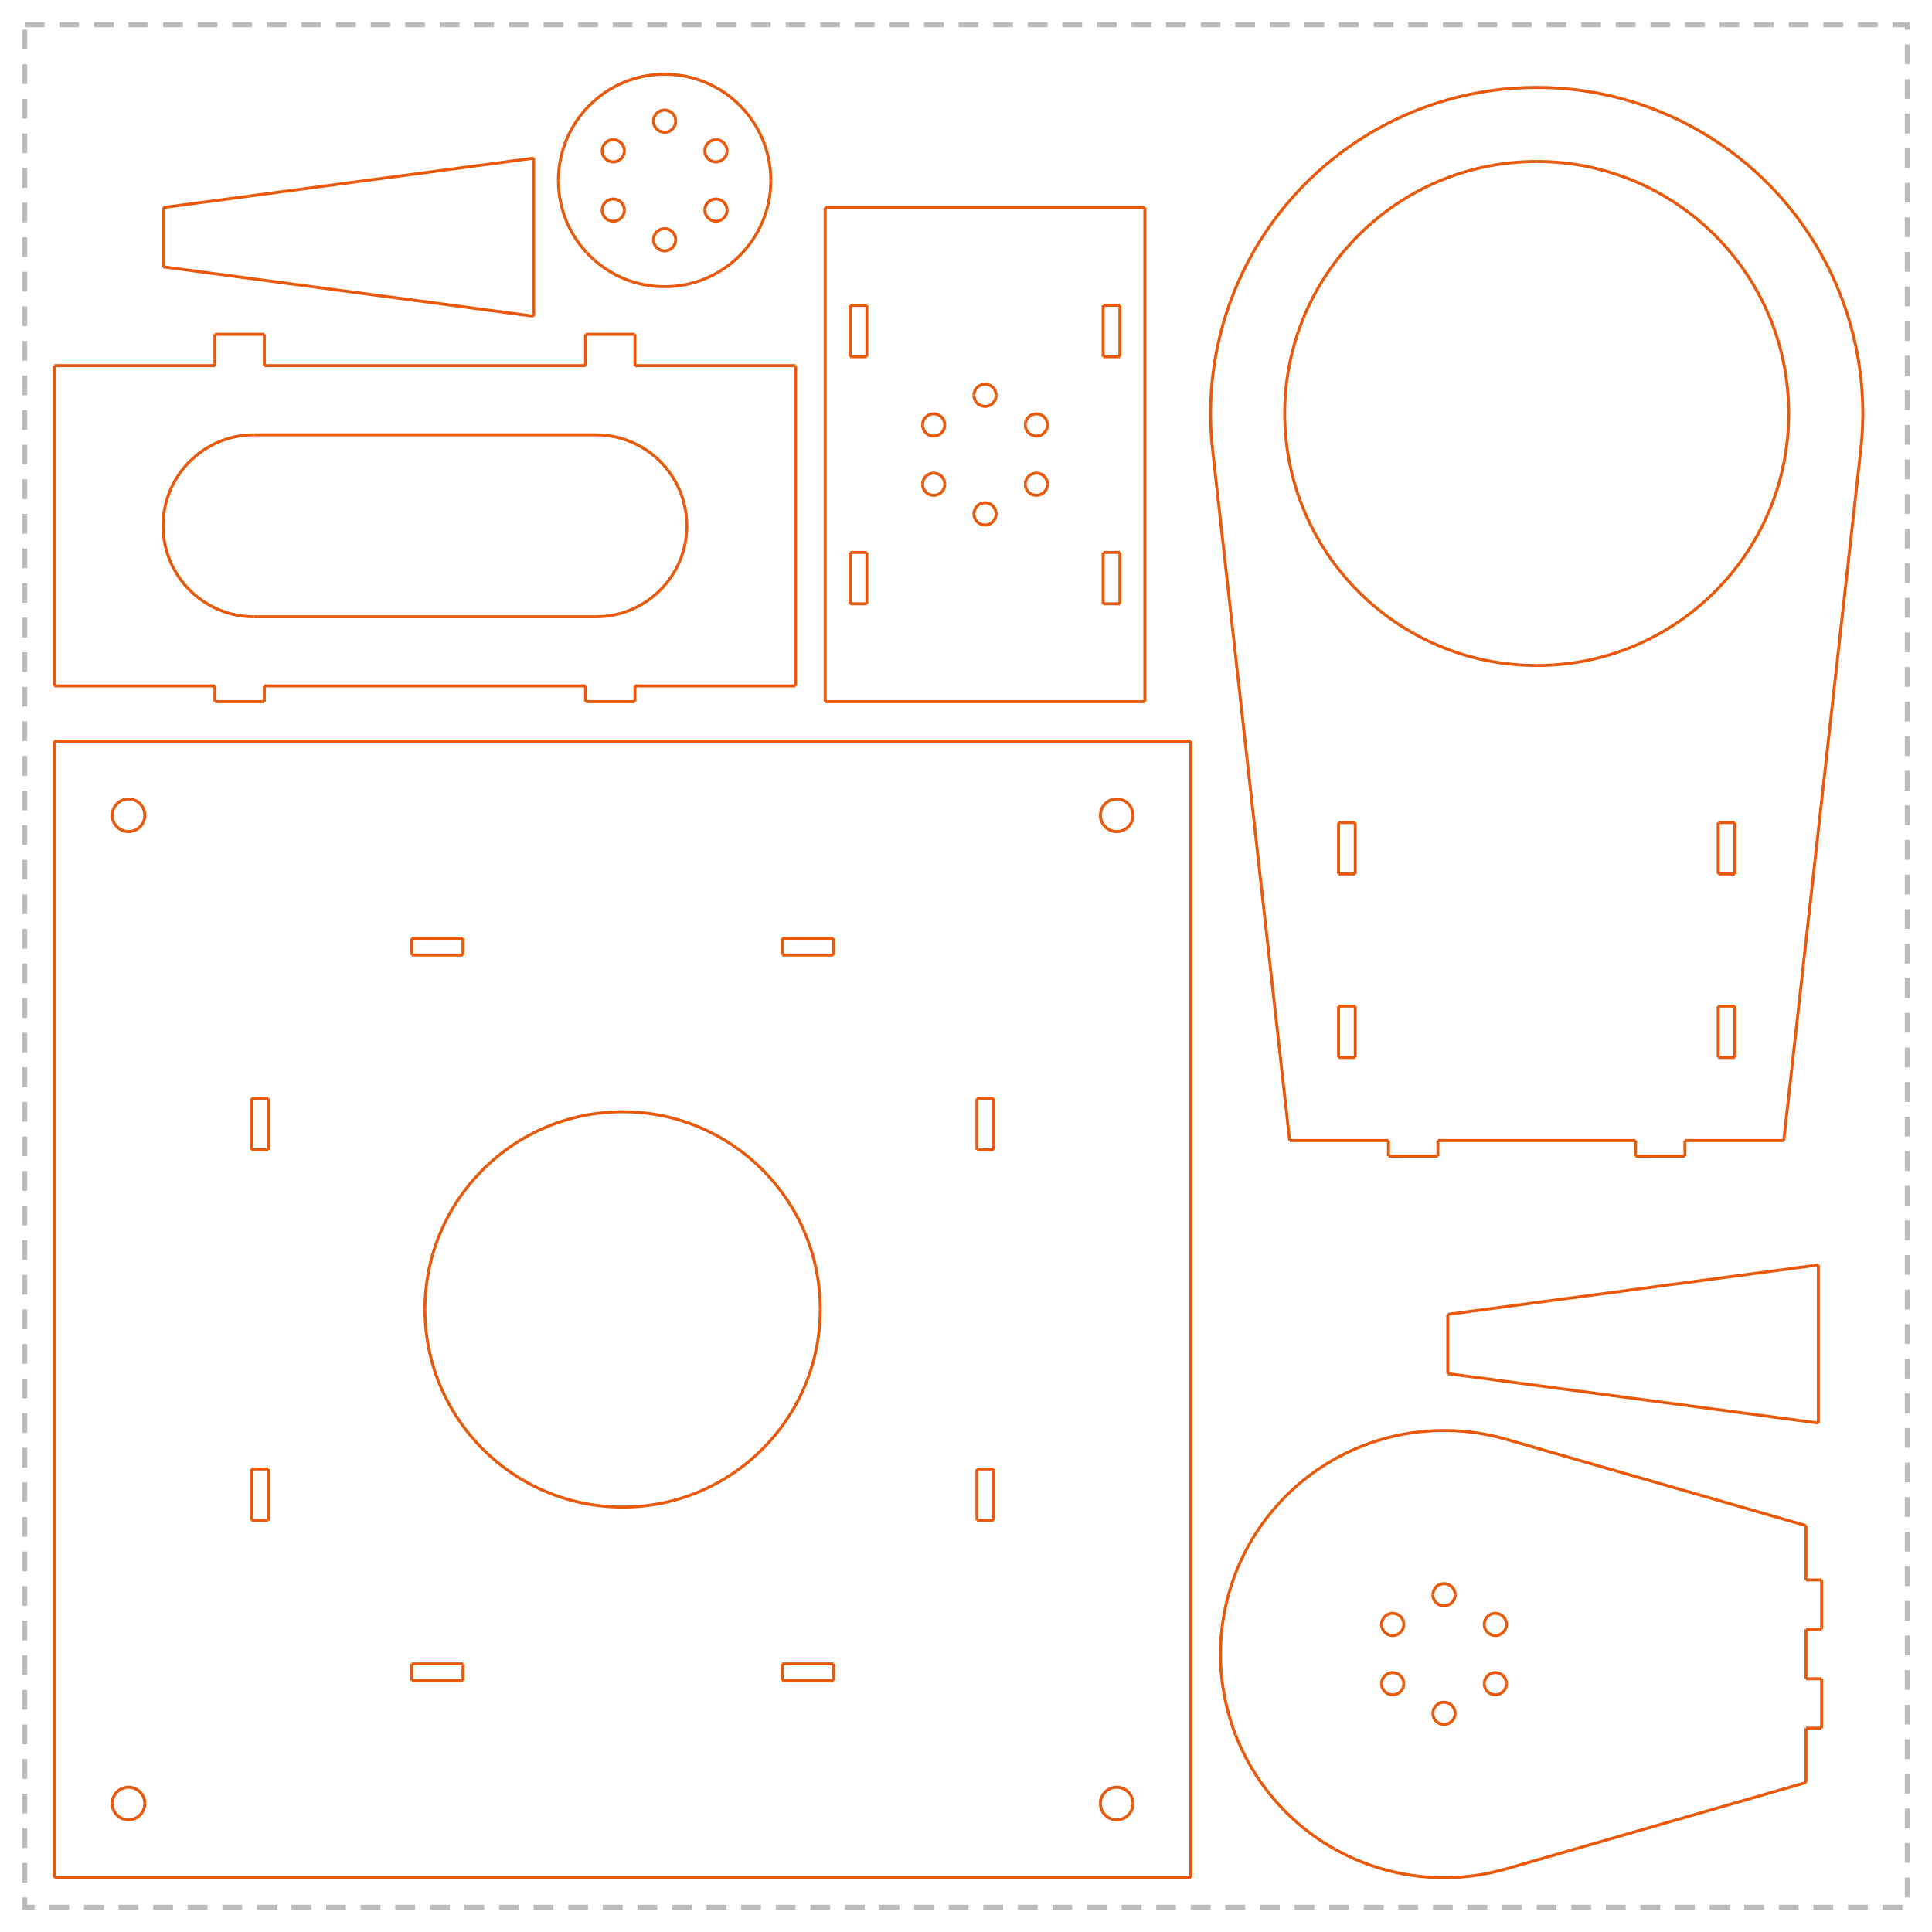
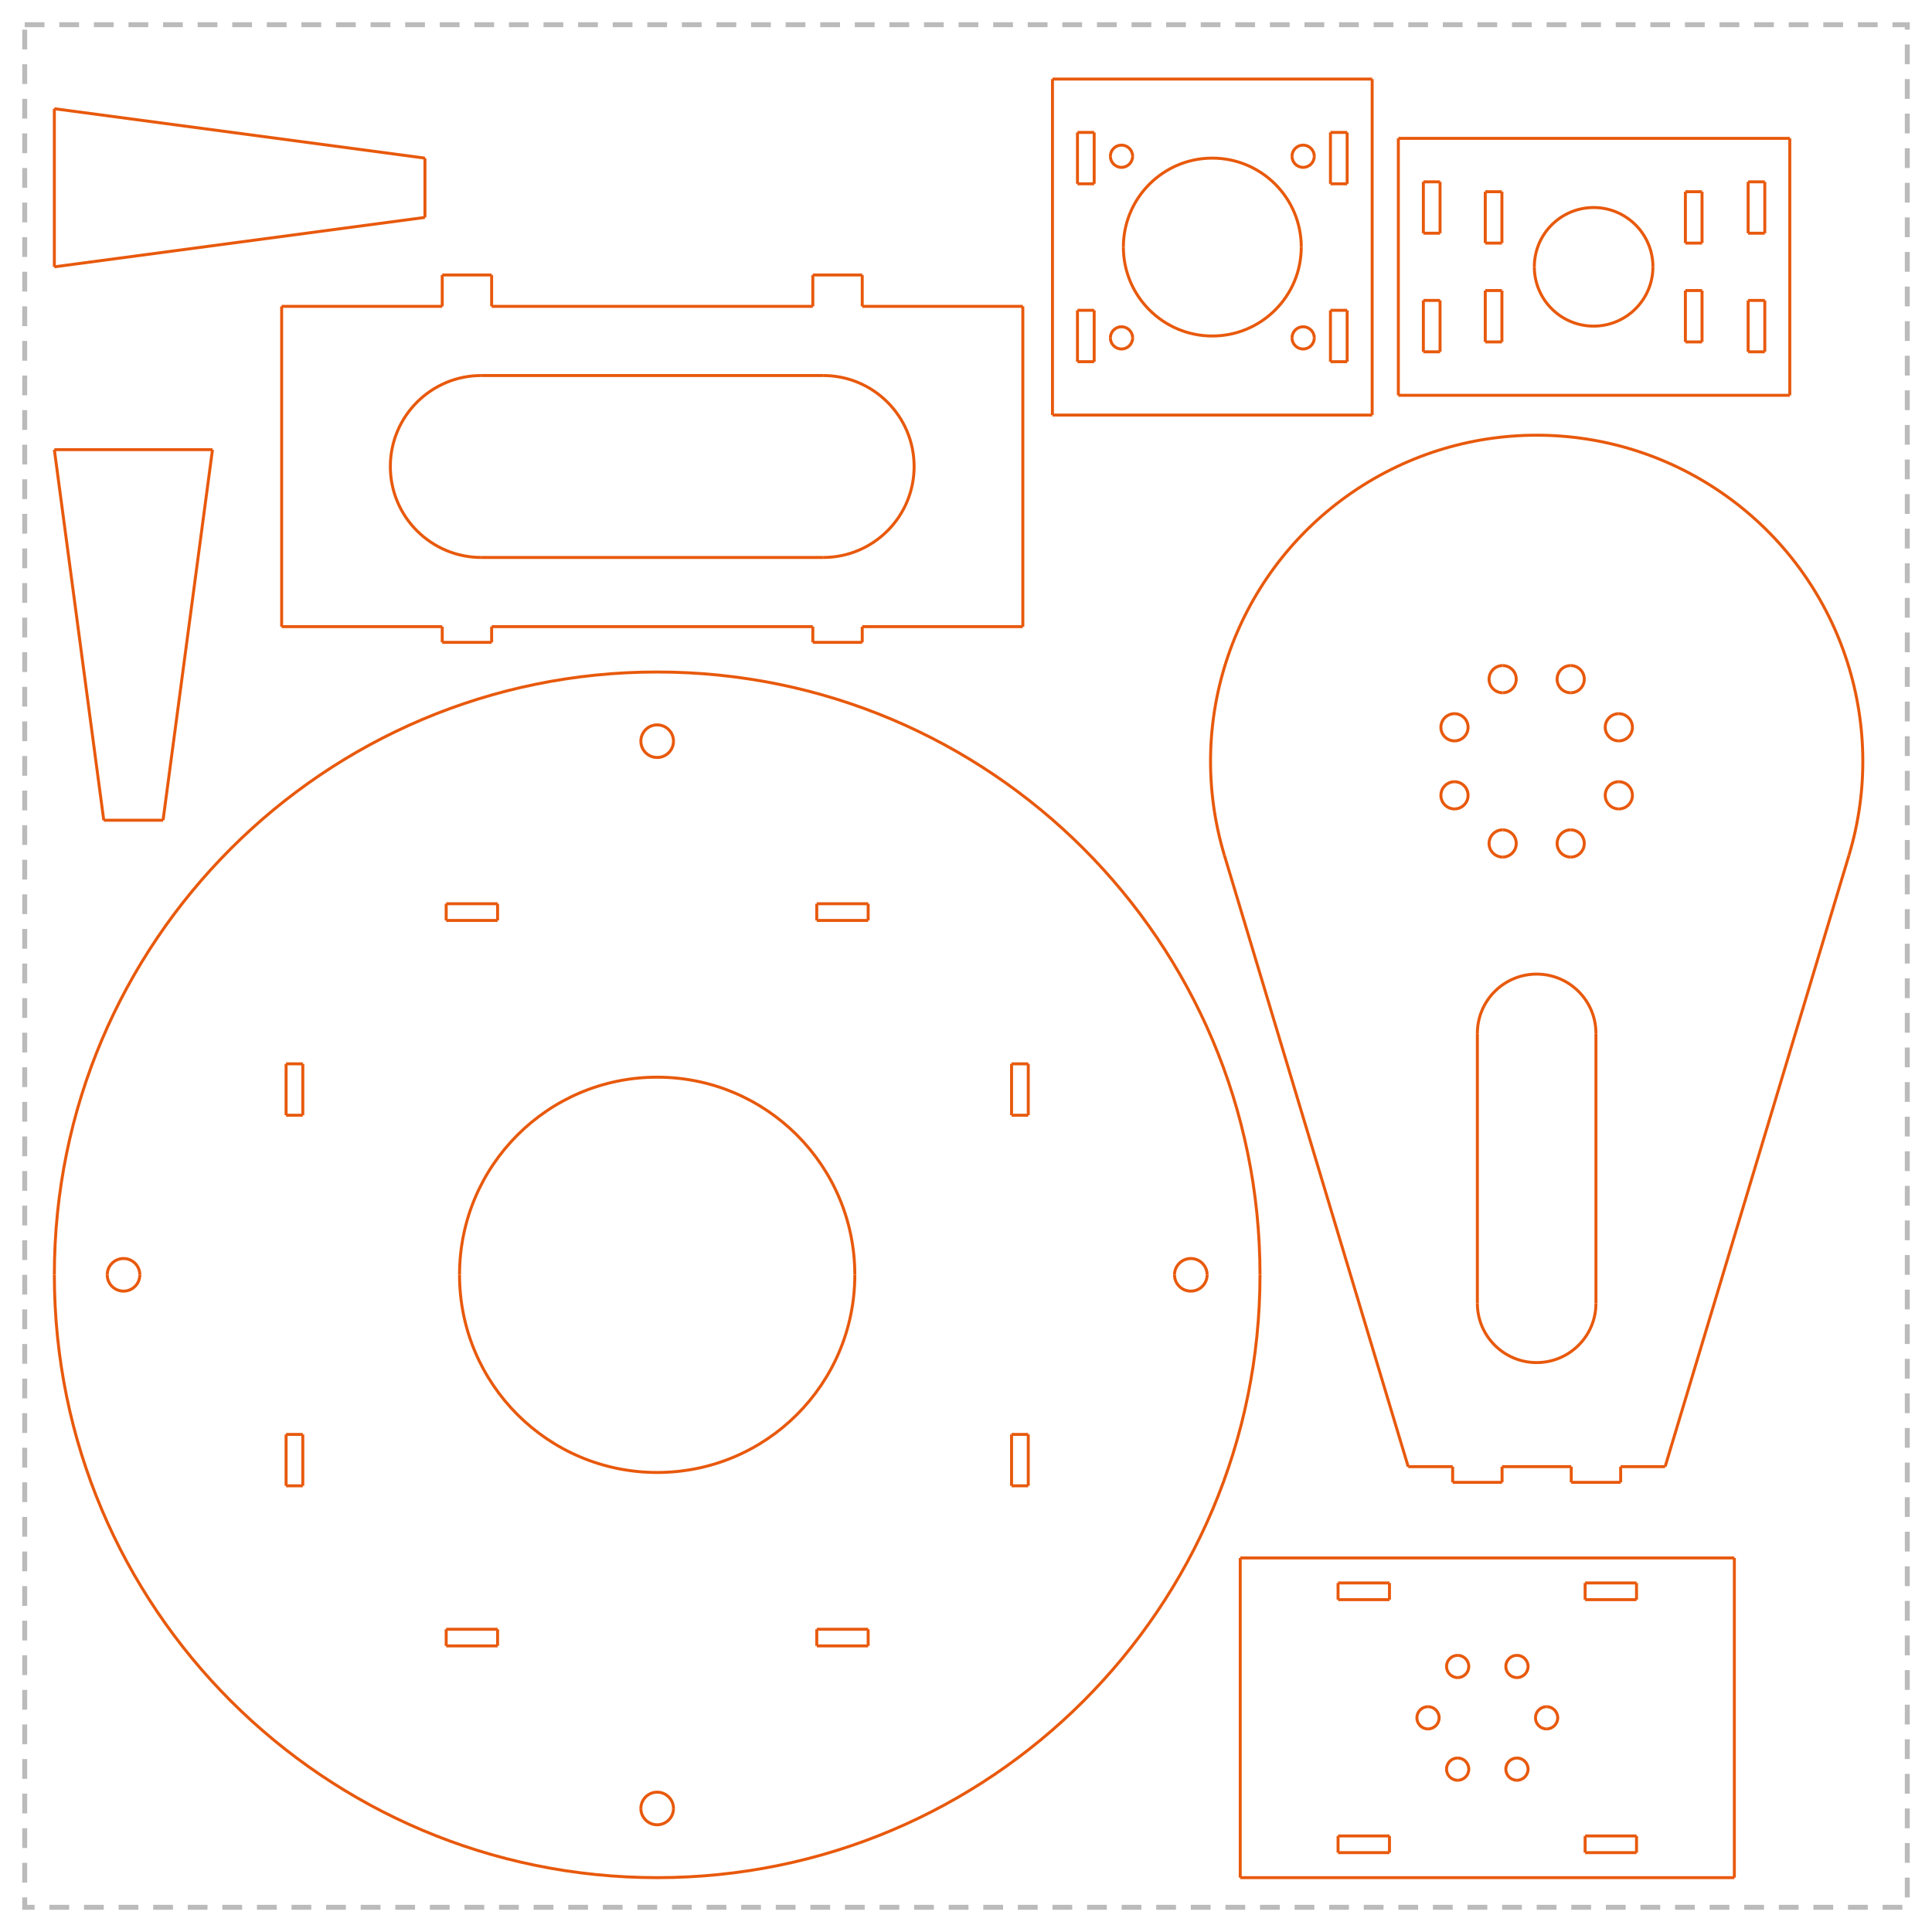
<svg xmlns="http://www.w3.org/2000/svg" viewBox="-5 -5 391 391" width="391mm" height="391mm">
  <rect x="0" y="0" width="381" height="381" fill="none" stroke="#bbb" stroke-dasharray="4 3" />
  <g fill="none" stroke="#e8590c" stroke-width="0.6">
-     <line x1="6.00" y1="375.00" x2="236.00" y2="375.00" />
-     <line x1="236.00" y1="375.00" x2="236.00" y2="145.00" />
-     <line x1="236.00" y1="145.00" x2="6.00" y2="145.00" />
-     <line x1="6.00" y1="145.00" x2="6.00" y2="375.00" />
-     <line x1="192.72" y1="302.70" x2="196.10" y2="302.70" />
-     <line x1="196.10" y1="302.70" x2="196.10" y2="292.30" />
-     <line x1="196.10" y1="292.30" x2="192.72" y2="292.30" />
-     <line x1="192.72" y1="292.30" x2="192.72" y2="302.70" />
-     <line x1="192.72" y1="227.70" x2="196.10" y2="227.70" />
-     <line x1="196.10" y1="227.70" x2="196.10" y2="217.30" />
-     <line x1="196.10" y1="217.30" x2="192.72" y2="217.30" />
-     <line x1="192.72" y1="217.30" x2="192.72" y2="227.70" />
-     <line x1="45.90" y1="302.70" x2="49.28" y2="302.70" />
-     <line x1="49.28" y1="302.70" x2="49.28" y2="292.30" />
-     <line x1="49.28" y1="292.30" x2="45.90" y2="292.30" />
-     <line x1="45.90" y1="292.30" x2="45.90" y2="302.70" />
-     <line x1="45.90" y1="227.70" x2="49.28" y2="227.70" />
-     <line x1="49.28" y1="227.70" x2="49.28" y2="217.30" />
-     <line x1="49.28" y1="217.30" x2="45.90" y2="217.30" />
-     <line x1="45.90" y1="217.30" x2="45.90" y2="227.70" />
-     <line x1="78.30" y1="188.28" x2="88.70" y2="188.28" />
-     <line x1="88.70" y1="188.28" x2="88.70" y2="184.90" />
-     <line x1="88.70" y1="184.90" x2="78.30" y2="184.90" />
-     <line x1="78.30" y1="184.90" x2="78.30" y2="188.28" />
-     <line x1="153.30" y1="188.28" x2="163.70" y2="188.28" />
-     <line x1="163.70" y1="188.28" x2="163.70" y2="184.90" />
-     <line x1="163.70" y1="184.90" x2="153.30" y2="184.90" />
-     <line x1="153.30" y1="184.90" x2="153.30" y2="188.28" />
-     <line x1="78.30" y1="335.10" x2="88.70" y2="335.10" />
-     <line x1="88.70" y1="335.10" x2="88.70" y2="331.73" />
-     <line x1="88.70" y1="331.73" x2="78.30" y2="331.73" />
-     <line x1="78.30" y1="331.73" x2="78.30" y2="335.10" />
-     <line x1="153.30" y1="335.10" x2="163.70" y2="335.10" />
-     <line x1="163.70" y1="335.10" x2="163.70" y2="331.73" />
-     <line x1="163.70" y1="331.73" x2="153.30" y2="331.73" />
-     <line x1="153.30" y1="331.73" x2="153.30" y2="335.10" />
-     <path d="M 224.30 160.00 A 3.30 3.30 0 0 0 217.70 160.00" />
-     <path d="M 217.70 160.00 A 3.30 3.30 0 0 0 224.30 160.00" />
-     <path d="M 224.30 360.00 A 3.30 3.30 0 0 0 217.70 360.00" />
-     <path d="M 217.70 360.00 A 3.30 3.30 0 0 0 224.30 360.00" />
-     <path d="M 24.30 160.00 A 3.30 3.30 0 0 0 17.70 160.00" />
-     <path d="M 17.70 160.00 A 3.30 3.30 0 0 0 24.30 160.00" />
-     <path d="M 24.30 360.00 A 3.30 3.30 0 0 0 17.70 360.00" />
-     <path d="M 17.70 360.00 A 3.30 3.30 0 0 0 24.30 360.00" />
-     <path d="M 161.00 260.00 A 40.00 40.00 0 0 0 81.00 260.00" />
-     <path d="M 81.00 260.00 A 40.00 40.00 0 0 0 161.00 260.00" />
-     <line x1="256.00" y1="225.82" x2="276.00" y2="225.82" />
-     <line x1="276.00" y1="225.82" x2="276.00" y2="229.00" />
-     <line x1="276.00" y1="229.00" x2="286.00" y2="229.00" />
-     <line x1="286.00" y1="229.00" x2="286.00" y2="225.82" />
-     <line x1="286.00" y1="225.82" x2="326.00" y2="225.82" />
-     <line x1="326.00" y1="225.82" x2="326.00" y2="229.00" />
-     <line x1="326.00" y1="229.00" x2="336.00" y2="229.00" />
-     <line x1="336.00" y1="229.00" x2="336.00" y2="225.82" />
-     <line x1="336.00" y1="225.82" x2="356.00" y2="225.82" />
-     <line x1="356.00" y1="225.82" x2="371.59" y2="85.99" />
-     <path d="M 371.59 85.99 A 66.00 66.00 0 1 0 240.40 85.99" />
-     <line x1="240.40" y1="85.99" x2="256.00" y2="225.82" />
-     <path d="M 306.00 129.68 A 51.00 51.00 0 0 0 306.00 27.68" />
-     <path d="M 306.00 27.68 A 51.00 51.00 0 0 0 306.00 129.68" />
-     <line x1="342.72" y1="198.62" x2="342.72" y2="209.02" />
-     <line x1="342.72" y1="209.02" x2="346.10" y2="209.02" />
-     <line x1="346.10" y1="209.02" x2="346.10" y2="198.62" />
-     <line x1="346.10" y1="198.62" x2="342.72" y2="198.62" />
-     <line x1="342.72" y1="161.48" x2="342.72" y2="171.88" />
-     <line x1="342.72" y1="171.88" x2="346.10" y2="171.88" />
-     <line x1="346.10" y1="171.88" x2="346.10" y2="161.48" />
-     <line x1="346.10" y1="161.48" x2="342.72" y2="161.48" />
-     <line x1="265.90" y1="198.62" x2="265.90" y2="209.02" />
-     <line x1="265.90" y1="209.02" x2="269.27" y2="209.02" />
-     <line x1="269.27" y1="209.02" x2="269.27" y2="198.62" />
-     <line x1="269.27" y1="198.62" x2="265.90" y2="198.62" />
-     <line x1="265.90" y1="161.48" x2="265.90" y2="171.88" />
-     <line x1="265.90" y1="171.88" x2="269.27" y2="171.88" />
-     <line x1="269.27" y1="171.88" x2="269.27" y2="161.48" />
-     <line x1="269.27" y1="161.48" x2="265.90" y2="161.48" />
-     <line x1="6.00" y1="133.82" x2="38.50" y2="133.82" />
-     <line x1="38.50" y1="133.82" x2="38.50" y2="137.00" />
-     <line x1="38.50" y1="137.00" x2="48.50" y2="137.00" />
-     <line x1="48.50" y1="137.00" x2="48.50" y2="133.82" />
-     <line x1="48.50" y1="133.82" x2="113.50" y2="133.82" />
-     <line x1="113.50" y1="133.82" x2="113.50" y2="137.00" />
-     <line x1="113.50" y1="137.00" x2="123.50" y2="137.00" />
-     <line x1="123.50" y1="137.00" x2="123.50" y2="133.82" />
-     <line x1="123.50" y1="133.82" x2="156.00" y2="133.82" />
-     <line x1="156.00" y1="133.82" x2="156.00" y2="69.00" />
-     <line x1="156.00" y1="69.00" x2="123.50" y2="69.00" />
-     <line x1="123.50" y1="69.00" x2="123.50" y2="62.65" />
-     <line x1="123.50" y1="62.65" x2="113.50" y2="62.65" />
-     <line x1="113.50" y1="62.65" x2="113.50" y2="69.00" />
-     <line x1="113.50" y1="69.00" x2="48.50" y2="69.00" />
-     <line x1="48.50" y1="69.00" x2="48.50" y2="62.65" />
-     <line x1="48.50" y1="62.65" x2="38.50" y2="62.65" />
-     <line x1="38.50" y1="62.65" x2="38.50" y2="69.00" />
-     <line x1="38.50" y1="69.00" x2="6.00" y2="69.00" />
-     <line x1="6.00" y1="69.00" x2="6.00" y2="133.82" />
-     <line x1="46.41" y1="83.00" x2="115.59" y2="83.00" />
-     <path d="M 115.59 83.00 A 18.41 18.41 0 0 1 115.59 119.82" />
-     <line x1="115.59" y1="119.82" x2="46.41" y2="119.82" />
-     <path d="M 46.41 119.82 A 18.41 18.41 0 0 1 46.41 83.00" />
-     <line x1="360.49" y1="355.75" x2="360.49" y2="344.75" />
-     <line x1="360.49" y1="344.75" x2="363.66" y2="344.75" />
-     <line x1="363.66" y1="344.75" x2="363.66" y2="334.75" />
-     <line x1="363.66" y1="334.75" x2="360.49" y2="334.75" />
-     <line x1="360.49" y1="334.75" x2="360.49" y2="324.75" />
-     <line x1="360.49" y1="324.75" x2="363.66" y2="324.75" />
-     <line x1="363.66" y1="324.75" x2="363.66" y2="314.75" />
-     <line x1="363.66" y1="314.75" x2="360.49" y2="314.75" />
-     <line x1="360.49" y1="314.75" x2="360.49" y2="303.75" />
-     <line x1="360.49" y1="303.75" x2="299.76" y2="286.27" />
-     <path d="M 299.76 286.27 A 45.25 45.25 0 1 0 299.76 373.24" />
-     <line x1="299.76" y1="373.24" x2="360.49" y2="355.75" />
-     <path d="M 299.88 323.75 A 2.25 2.25 0 0 0 295.38 323.75" />
-     <path d="M 295.38 323.75 A 2.25 2.25 0 0 0 299.88 323.75" />
-     <path d="M 289.49 317.75 A 2.25 2.25 0 0 0 284.99 317.75" />
-     <path d="M 284.99 317.75 A 2.25 2.25 0 0 0 289.49 317.75" />
-     <path d="M 279.10 323.75 A 2.25 2.25 0 0 0 274.60 323.75" />
-     <path d="M 274.60 323.75 A 2.25 2.25 0 0 0 279.10 323.75" />
-     <path d="M 279.10 335.75 A 2.25 2.25 0 0 0 274.60 335.75" />
-     <path d="M 274.60 335.75 A 2.25 2.25 0 0 0 279.10 335.75" />
-     <path d="M 289.49 341.75 A 2.25 2.25 0 0 0 284.99 341.75" />
-     <path d="M 284.99 341.75 A 2.25 2.25 0 0 0 289.49 341.75" />
-     <path d="M 299.88 335.75 A 2.25 2.25 0 0 0 295.38 335.75" />
-     <path d="M 295.38 335.75 A 2.25 2.25 0 0 0 299.88 335.75" />
-     <line x1="162.00" y1="137.00" x2="226.70" y2="137.00" />
-     <line x1="226.70" y1="137.00" x2="226.70" y2="37.00" />
-     <line x1="226.70" y1="37.00" x2="162.00" y2="37.00" />
-     <line x1="162.00" y1="37.00" x2="162.00" y2="137.00" />
-     <path d="M 206.99 81.00 A 2.25 2.25 0 0 0 202.49 81.00" />
-     <path d="M 202.49 81.00 A 2.25 2.25 0 0 0 206.99 81.00" />
-     <path d="M 196.60 75.00 A 2.25 2.25 0 0 0 192.10 75.00" />
-     <path d="M 192.10 75.00 A 2.25 2.25 0 0 0 196.60 75.00" />
-     <path d="M 186.21 81.00 A 2.25 2.25 0 0 0 181.71 81.00" />
-     <path d="M 181.71 81.00 A 2.25 2.25 0 0 0 186.21 81.00" />
-     <path d="M 186.21 93.00 A 2.25 2.25 0 0 0 181.71 93.00" />
-     <path d="M 181.71 93.00 A 2.25 2.25 0 0 0 186.21 93.00" />
-     <path d="M 196.60 99.00 A 2.25 2.25 0 0 0 192.10 99.00" />
-     <path d="M 192.10 99.00 A 2.25 2.25 0 0 0 196.60 99.00" />
-     <path d="M 206.99 93.00 A 2.25 2.25 0 0 0 202.49 93.00" />
-     <path d="M 202.49 93.00 A 2.25 2.25 0 0 0 206.99 93.00" />
-     <line x1="218.26" y1="117.20" x2="221.64" y2="117.20" />
-     <line x1="221.64" y1="117.20" x2="221.64" y2="106.80" />
-     <line x1="221.64" y1="106.80" x2="218.26" y2="106.80" />
-     <line x1="218.26" y1="106.80" x2="218.26" y2="117.20" />
-     <line x1="218.26" y1="67.20" x2="221.64" y2="67.20" />
-     <line x1="221.64" y1="67.20" x2="221.64" y2="56.80" />
-     <line x1="221.64" y1="56.80" x2="218.26" y2="56.80" />
-     <line x1="218.26" y1="56.80" x2="218.26" y2="67.20" />
-     <line x1="167.06" y1="117.20" x2="170.44" y2="117.20" />
-     <line x1="170.44" y1="117.20" x2="170.44" y2="106.80" />
-     <line x1="170.44" y1="106.80" x2="167.06" y2="106.80" />
-     <line x1="167.06" y1="106.80" x2="167.06" y2="117.20" />
-     <line x1="167.06" y1="67.20" x2="170.44" y2="67.20" />
-     <line x1="170.44" y1="67.20" x2="170.44" y2="56.80" />
-     <line x1="170.44" y1="56.80" x2="167.06" y2="56.80" />
-     <line x1="167.06" y1="56.80" x2="167.06" y2="67.20" />
-     <line x1="363.00" y1="251.00" x2="288.00" y2="261.00" />
-     <line x1="288.00" y1="261.00" x2="288.00" y2="273.00" />
-     <line x1="288.00" y1="273.00" x2="363.00" y2="283.00" />
-     <line x1="363.00" y1="283.00" x2="363.00" y2="251.00" />
-     <line x1="103.00" y1="27.00" x2="28.00" y2="37.00" />
-     <line x1="28.00" y1="37.00" x2="28.00" y2="49.00" />
-     <line x1="28.00" y1="49.00" x2="103.00" y2="59.00" />
-     <line x1="103.00" y1="59.00" x2="103.00" y2="27.00" />
-     <path d="M 151.00 31.52 A 21.50 21.50 0 0 0 108.00 31.52" />
-     <path d="M 108.00 31.52 A 21.50 21.50 0 0 0 151.00 31.52" />
-     <path d="M 142.14 25.52 A 2.25 2.25 0 0 0 137.64 25.52" />
-     <path d="M 137.64 25.52 A 2.25 2.25 0 0 0 142.14 25.52" />
-     <path d="M 131.75 19.52 A 2.25 2.25 0 0 0 127.25 19.52" />
-     <path d="M 127.25 19.52 A 2.25 2.25 0 0 0 131.75 19.52" />
-     <path d="M 121.36 25.52 A 2.25 2.25 0 0 0 116.86 25.52" />
-     <path d="M 116.86 25.52 A 2.25 2.25 0 0 0 121.36 25.52" />
-     <path d="M 121.36 37.52 A 2.25 2.25 0 0 0 116.86 37.52" />
-     <path d="M 116.86 37.52 A 2.25 2.25 0 0 0 121.36 37.52" />
-     <path d="M 131.75 43.52 A 2.25 2.25 0 0 0 127.25 43.52" />
-     <path d="M 127.25 43.52 A 2.25 2.25 0 0 0 131.75 43.52" />
-     <path d="M 142.14 37.52 A 2.25 2.25 0 0 0 137.64 37.52" />
-     <path d="M 137.64 37.52 A 2.25 2.25 0 0 0 142.14 37.52" />
+     <path d="M 250.00 253.00 A 122.00 122.00 0 0 0 6.00 253.00" />
+     <path d="M 6.00 253.00 A 122.00 122.00 0 0 0 250.00 253.00" />
+     <line x1="199.72" y1="295.70" x2="203.10" y2="295.70" />
+     <line x1="203.10" y1="295.70" x2="203.10" y2="285.30" />
+     <line x1="203.10" y1="285.30" x2="199.72" y2="285.30" />
+     <line x1="199.72" y1="285.30" x2="199.72" y2="295.70" />
+     <line x1="199.72" y1="220.70" x2="203.10" y2="220.70" />
+     <line x1="203.10" y1="220.70" x2="203.10" y2="210.30" />
+     <line x1="203.10" y1="210.30" x2="199.72" y2="210.30" />
+     <line x1="199.72" y1="210.30" x2="199.72" y2="220.70" />
+     <line x1="52.90" y1="295.70" x2="56.28" y2="295.70" />
+     <line x1="56.28" y1="295.70" x2="56.28" y2="285.30" />
+     <line x1="56.28" y1="285.30" x2="52.90" y2="285.30" />
+     <line x1="52.90" y1="285.30" x2="52.90" y2="295.70" />
+     <line x1="52.90" y1="220.70" x2="56.28" y2="220.70" />
+     <line x1="56.28" y1="220.70" x2="56.28" y2="210.30" />
+     <line x1="56.28" y1="210.30" x2="52.90" y2="210.30" />
+     <line x1="52.90" y1="210.30" x2="52.90" y2="220.70" />
+     <line x1="85.30" y1="181.28" x2="95.70" y2="181.28" />
+     <line x1="95.70" y1="181.28" x2="95.70" y2="177.90" />
+     <line x1="95.70" y1="177.90" x2="85.30" y2="177.90" />
+     <line x1="85.30" y1="177.90" x2="85.30" y2="181.28" />
+     <line x1="160.30" y1="181.28" x2="170.70" y2="181.28" />
+     <line x1="170.70" y1="181.28" x2="170.70" y2="177.90" />
+     <line x1="170.70" y1="177.90" x2="160.30" y2="177.90" />
+     <line x1="160.30" y1="177.90" x2="160.30" y2="181.28" />
+     <line x1="85.30" y1="328.10" x2="95.70" y2="328.10" />
+     <line x1="95.70" y1="328.10" x2="95.70" y2="324.73" />
+     <line x1="95.70" y1="324.73" x2="85.30" y2="324.73" />
+     <line x1="85.30" y1="324.73" x2="85.30" y2="328.10" />
+     <line x1="160.30" y1="328.10" x2="170.70" y2="328.10" />
+     <line x1="170.70" y1="328.10" x2="170.70" y2="324.73" />
+     <line x1="170.70" y1="324.73" x2="160.30" y2="324.73" />
+     <line x1="160.30" y1="324.73" x2="160.30" y2="328.10" />
+     <path d="M 239.30 253.00 A 3.30 3.30 0 0 0 232.70 253.00" />
+     <path d="M 232.70 253.00 A 3.30 3.30 0 0 0 239.30 253.00" />
+     <path d="M 131.30 145.00 A 3.30 3.30 0 0 0 124.70 145.00" />
+     <path d="M 124.70 145.00 A 3.30 3.30 0 0 0 131.30 145.00" />
+     <path d="M 23.30 253.00 A 3.30 3.30 0 0 0 16.70 253.00" />
+     <path d="M 16.70 253.00 A 3.30 3.30 0 0 0 23.30 253.00" />
+     <path d="M 131.30 361.00 A 3.30 3.30 0 0 0 124.70 361.00" />
+     <path d="M 124.70 361.00 A 3.30 3.30 0 0 0 131.30 361.00" />
+     <path d="M 168.00 253.00 A 40.00 40.00 0 0 0 88.00 253.00" />
+     <path d="M 88.00 253.00 A 40.00 40.00 0 0 0 168.00 253.00" />
+     <line x1="279.99" y1="291.82" x2="288.99" y2="291.82" />
+     <line x1="288.99" y1="291.82" x2="288.99" y2="295.00" />
+     <line x1="288.99" y1="295.00" x2="298.99" y2="295.00" />
+     <line x1="298.99" y1="295.00" x2="298.99" y2="291.82" />
+     <line x1="298.99" y1="291.82" x2="312.99" y2="291.82" />
+     <line x1="312.99" y1="291.82" x2="312.99" y2="295.00" />
+     <line x1="312.99" y1="295.00" x2="322.99" y2="295.00" />
+     <line x1="322.99" y1="295.00" x2="322.99" y2="291.82" />
+     <line x1="322.99" y1="291.82" x2="331.99" y2="291.82" />
+     <line x1="331.99" y1="291.82" x2="369.20" y2="168.08" />
+     <path d="M 369.20 168.08 A 66.00 66.00 0 1 0 242.79 168.08" />
+     <line x1="242.79" y1="168.08" x2="279.99" y2="291.82" />
+     <line x1="317.99" y1="204.14" x2="317.99" y2="258.76" />
+     <path d="M 317.99 258.76 A 12.00 12.00 0 0 1 293.99 258.76" />
+     <line x1="293.99" y1="258.76" x2="293.99" y2="204.14" />
+     <path d="M 293.99 204.14 A 12.00 12.00 0 0 1 317.99 204.14" />
+     <path d="M 312.88 168.45 A 2.75 2.75 0 0 0 312.88 162.95" />
+     <path d="M 312.88 162.95 A 2.75 2.75 0 0 0 312.88 168.45" />
+     <path d="M 322.62 158.71 A 2.75 2.75 0 0 0 322.62 153.21" />
+     <path d="M 322.62 153.21 A 2.75 2.75 0 0 0 322.62 158.71" />
+     <path d="M 322.62 144.94 A 2.75 2.75 0 0 0 322.62 139.44" />
+     <path d="M 322.62 139.44 A 2.75 2.75 0 0 0 322.62 144.94" />
+     <path d="M 312.88 135.20 A 2.75 2.75 0 0 0 312.88 129.70" />
+     <path d="M 312.88 129.70 A 2.75 2.75 0 0 0 312.88 135.20" />
+     <path d="M 299.11 135.20 A 2.75 2.75 0 0 0 299.11 129.70" />
+     <path d="M 299.11 129.70 A 2.75 2.75 0 0 0 299.11 135.20" />
+     <path d="M 289.36 144.94 A 2.75 2.75 0 0 0 289.36 139.44" />
+     <path d="M 289.36 139.44 A 2.75 2.75 0 0 0 289.36 144.94" />
+     <path d="M 289.36 158.71 A 2.75 2.75 0 0 0 289.36 153.21" />
+     <path d="M 289.36 153.21 A 2.75 2.75 0 0 0 289.36 158.71" />
+     <path d="M 299.11 168.45 A 2.75 2.75 0 0 0 299.11 162.95" />
+     <path d="M 299.11 162.95 A 2.75 2.75 0 0 0 299.11 168.45" />
+     <line x1="52.00" y1="121.82" x2="84.50" y2="121.82" />
+     <line x1="84.50" y1="121.82" x2="84.50" y2="125.00" />
+     <line x1="84.50" y1="125.00" x2="94.50" y2="125.00" />
+     <line x1="94.50" y1="125.00" x2="94.50" y2="121.82" />
+     <line x1="94.50" y1="121.82" x2="159.50" y2="121.82" />
+     <line x1="159.50" y1="121.82" x2="159.50" y2="125.00" />
+     <line x1="159.50" y1="125.00" x2="169.50" y2="125.00" />
+     <line x1="169.50" y1="125.00" x2="169.50" y2="121.82" />
+     <line x1="169.50" y1="121.82" x2="202.00" y2="121.82" />
+     <line x1="202.00" y1="121.82" x2="202.00" y2="57.00" />
+     <line x1="202.00" y1="57.00" x2="169.50" y2="57.00" />
+     <line x1="169.50" y1="57.00" x2="169.50" y2="50.65" />
+     <line x1="169.50" y1="50.65" x2="159.50" y2="50.65" />
+     <line x1="159.50" y1="50.65" x2="159.50" y2="57.00" />
+     <line x1="159.50" y1="57.00" x2="94.50" y2="57.00" />
+     <line x1="94.50" y1="57.00" x2="94.50" y2="50.65" />
+     <line x1="94.50" y1="50.65" x2="84.50" y2="50.65" />
+     <line x1="84.50" y1="50.65" x2="84.50" y2="57.00" />
+     <line x1="84.50" y1="57.00" x2="52.00" y2="57.00" />
+     <line x1="52.00" y1="57.00" x2="52.00" y2="121.82" />
+     <line x1="92.41" y1="71.00" x2="161.59" y2="71.00" />
+     <path d="M 161.59 71.00 A 18.41 18.41 0 0 1 161.59 107.82" />
+     <line x1="161.59" y1="107.82" x2="92.41" y2="107.82" />
+     <path d="M 92.41 107.82 A 18.41 18.41 0 0 1 92.41 71.00" />
+     <line x1="346.00" y1="375.00" x2="346.00" y2="310.30" />
+     <line x1="346.00" y1="310.30" x2="246.00" y2="310.30" />
+     <line x1="246.00" y1="310.30" x2="246.00" y2="375.00" />
+     <line x1="246.00" y1="375.00" x2="346.00" y2="375.00" />
+     <path d="M 290.00 330.01 A 2.25 2.25 0 0 0 290.00 334.51" />
+     <path d="M 290.00 334.51 A 2.25 2.25 0 0 0 290.00 330.01" />
+     <path d="M 284.00 340.40 A 2.25 2.25 0 0 0 284.00 344.90" />
+     <path d="M 284.00 344.90 A 2.25 2.25 0 0 0 284.00 340.40" />
+     <path d="M 290.00 350.79 A 2.25 2.25 0 0 0 290.00 355.29" />
+     <path d="M 290.00 355.29 A 2.25 2.25 0 0 0 290.00 350.79" />
+     <path d="M 302.00 350.79 A 2.25 2.25 0 0 0 302.00 355.29" />
+     <path d="M 302.00 355.29 A 2.25 2.25 0 0 0 302.00 350.79" />
+     <path d="M 308.00 340.40 A 2.25 2.25 0 0 0 308.00 344.90" />
+     <path d="M 308.00 344.90 A 2.25 2.25 0 0 0 308.00 340.40" />
+     <path d="M 302.00 330.01 A 2.25 2.25 0 0 0 302.00 334.51" />
+     <path d="M 302.00 334.51 A 2.25 2.25 0 0 0 302.00 330.01" />
+     <line x1="326.20" y1="318.74" x2="326.20" y2="315.36" />
+     <line x1="326.20" y1="315.36" x2="315.80" y2="315.36" />
+     <line x1="315.80" y1="315.36" x2="315.80" y2="318.74" />
+     <line x1="315.80" y1="318.74" x2="326.20" y2="318.74" />
+     <line x1="276.20" y1="318.74" x2="276.20" y2="315.36" />
+     <line x1="276.20" y1="315.36" x2="265.80" y2="315.36" />
+     <line x1="265.80" y1="315.36" x2="265.80" y2="318.74" />
+     <line x1="265.80" y1="318.74" x2="276.20" y2="318.74" />
+     <line x1="326.20" y1="369.94" x2="326.20" y2="366.56" />
+     <line x1="326.20" y1="366.56" x2="315.80" y2="366.56" />
+     <line x1="315.80" y1="366.56" x2="315.80" y2="369.94" />
+     <line x1="315.80" y1="369.94" x2="326.20" y2="369.94" />
+     <line x1="276.20" y1="369.94" x2="276.20" y2="366.56" />
+     <line x1="276.20" y1="366.56" x2="265.80" y2="366.56" />
+     <line x1="265.80" y1="366.56" x2="265.80" y2="369.94" />
+     <line x1="265.80" y1="369.94" x2="276.20" y2="369.94" />
+     <line x1="208.00" y1="79.00" x2="272.70" y2="79.00" />
+     <line x1="272.70" y1="79.00" x2="272.70" y2="11.00" />
+     <line x1="272.70" y1="11.00" x2="208.00" y2="11.00" />
+     <line x1="208.00" y1="11.00" x2="208.00" y2="79.00" />
+     <path d="M 260.98 26.62 A 2.25 2.25 0 0 0 256.48 26.62" />
+     <path d="M 256.48 26.62 A 2.25 2.25 0 0 0 260.98 26.62" />
+     <path d="M 224.22 26.62 A 2.25 2.25 0 0 0 219.72 26.62" />
+     <path d="M 219.72 26.62 A 2.25 2.25 0 0 0 224.22 26.62" />
+     <path d="M 224.22 63.38 A 2.25 2.25 0 0 0 219.72 63.38" />
+     <path d="M 219.72 63.38 A 2.25 2.25 0 0 0 224.22 63.38" />
+     <path d="M 260.98 63.38 A 2.25 2.25 0 0 0 256.48 63.38" />
+     <path d="M 256.48 63.38 A 2.25 2.25 0 0 0 260.98 63.38" />
+     <path d="M 258.35 45.00 A 18.00 18.00 0 0 0 222.35 45.00" />
+     <path d="M 222.35 45.00 A 18.00 18.00 0 0 0 258.35 45.00" />
+     <line x1="264.26" y1="68.20" x2="267.64" y2="68.20" />
+     <line x1="267.64" y1="68.20" x2="267.64" y2="57.80" />
+     <line x1="267.64" y1="57.80" x2="264.26" y2="57.80" />
+     <line x1="264.26" y1="57.80" x2="264.26" y2="68.20" />
+     <line x1="264.26" y1="32.20" x2="267.64" y2="32.20" />
+     <line x1="267.64" y1="32.20" x2="267.64" y2="21.80" />
+     <line x1="267.64" y1="21.80" x2="264.26" y2="21.80" />
+     <line x1="264.26" y1="21.80" x2="264.26" y2="32.20" />
+     <line x1="213.06" y1="68.20" x2="216.44" y2="68.20" />
+     <line x1="216.44" y1="68.20" x2="216.44" y2="57.80" />
+     <line x1="216.44" y1="57.80" x2="213.06" y2="57.80" />
+     <line x1="213.06" y1="57.80" x2="213.06" y2="68.20" />
+     <line x1="213.06" y1="32.20" x2="216.44" y2="32.20" />
+     <line x1="216.44" y1="32.20" x2="216.44" y2="21.80" />
+     <line x1="216.44" y1="21.80" x2="213.06" y2="21.80" />
+     <line x1="213.06" y1="21.80" x2="213.06" y2="32.20" />
+     <line x1="278.00" y1="75.00" x2="357.22" y2="75.00" />
+     <line x1="357.22" y1="75.00" x2="357.22" y2="23.00" />
+     <line x1="357.22" y1="23.00" x2="278.00" y2="23.00" />
+     <line x1="278.00" y1="23.00" x2="278.00" y2="75.00" />
+     <path d="M 329.52 49.00 A 12.00 12.00 0 0 0 305.52 49.00" />
+     <path d="M 305.52 49.00 A 12.00 12.00 0 0 0 329.52 49.00" />
+     <line x1="336.09" y1="64.20" x2="339.46" y2="64.20" />
+     <line x1="339.46" y1="64.20" x2="339.46" y2="53.80" />
+     <line x1="339.46" y1="53.80" x2="336.09" y2="53.80" />
+     <line x1="336.09" y1="53.80" x2="336.09" y2="64.20" />
+     <line x1="336.09" y1="44.20" x2="339.46" y2="44.20" />
+     <line x1="339.46" y1="44.20" x2="339.46" y2="33.80" />
+     <line x1="339.46" y1="33.80" x2="336.09" y2="33.80" />
+     <line x1="336.09" y1="33.80" x2="336.09" y2="44.20" />
+     <line x1="295.59" y1="64.20" x2="298.96" y2="64.20" />
+     <line x1="298.96" y1="64.20" x2="298.96" y2="53.80" />
+     <line x1="298.96" y1="53.80" x2="295.59" y2="53.80" />
+     <line x1="295.59" y1="53.80" x2="295.59" y2="64.20" />
+     <line x1="295.59" y1="44.20" x2="298.96" y2="44.20" />
+     <line x1="298.96" y1="44.20" x2="298.96" y2="33.80" />
+     <line x1="298.96" y1="33.80" x2="295.59" y2="33.80" />
+     <line x1="295.59" y1="33.80" x2="295.59" y2="44.20" />
+     <line x1="348.79" y1="66.20" x2="352.16" y2="66.20" />
+     <line x1="352.16" y1="66.20" x2="352.16" y2="55.80" />
+     <line x1="352.16" y1="55.80" x2="348.79" y2="55.80" />
+     <line x1="348.79" y1="55.80" x2="348.79" y2="66.20" />
+     <line x1="348.79" y1="42.20" x2="352.16" y2="42.20" />
+     <line x1="352.16" y1="42.20" x2="352.16" y2="31.80" />
+     <line x1="352.16" y1="31.80" x2="348.79" y2="31.80" />
+     <line x1="348.79" y1="31.80" x2="348.79" y2="42.20" />
+     <line x1="283.06" y1="66.20" x2="286.44" y2="66.20" />
+     <line x1="286.44" y1="66.20" x2="286.44" y2="55.80" />
+     <line x1="286.44" y1="55.80" x2="283.06" y2="55.80" />
+     <line x1="283.06" y1="55.80" x2="283.06" y2="66.20" />
+     <line x1="283.06" y1="42.20" x2="286.44" y2="42.20" />
+     <line x1="286.44" y1="42.20" x2="286.44" y2="31.80" />
+     <line x1="286.44" y1="31.80" x2="283.06" y2="31.80" />
+     <line x1="283.06" y1="31.80" x2="283.06" y2="42.20" />
+     <line x1="6.00" y1="86.00" x2="16.00" y2="161.00" />
+     <line x1="16.00" y1="161.00" x2="28.00" y2="161.00" />
+     <line x1="28.00" y1="161.00" x2="38.00" y2="86.00" />
+     <line x1="38.00" y1="86.00" x2="6.00" y2="86.00" />
+     <line x1="6.00" y1="49.00" x2="81.00" y2="39.00" />
+     <line x1="81.00" y1="39.00" x2="81.00" y2="27.00" />
+     <line x1="81.00" y1="27.00" x2="6.00" y2="17.00" />
+     <line x1="6.00" y1="17.00" x2="6.00" y2="49.00" />
  </g>
</svg>
